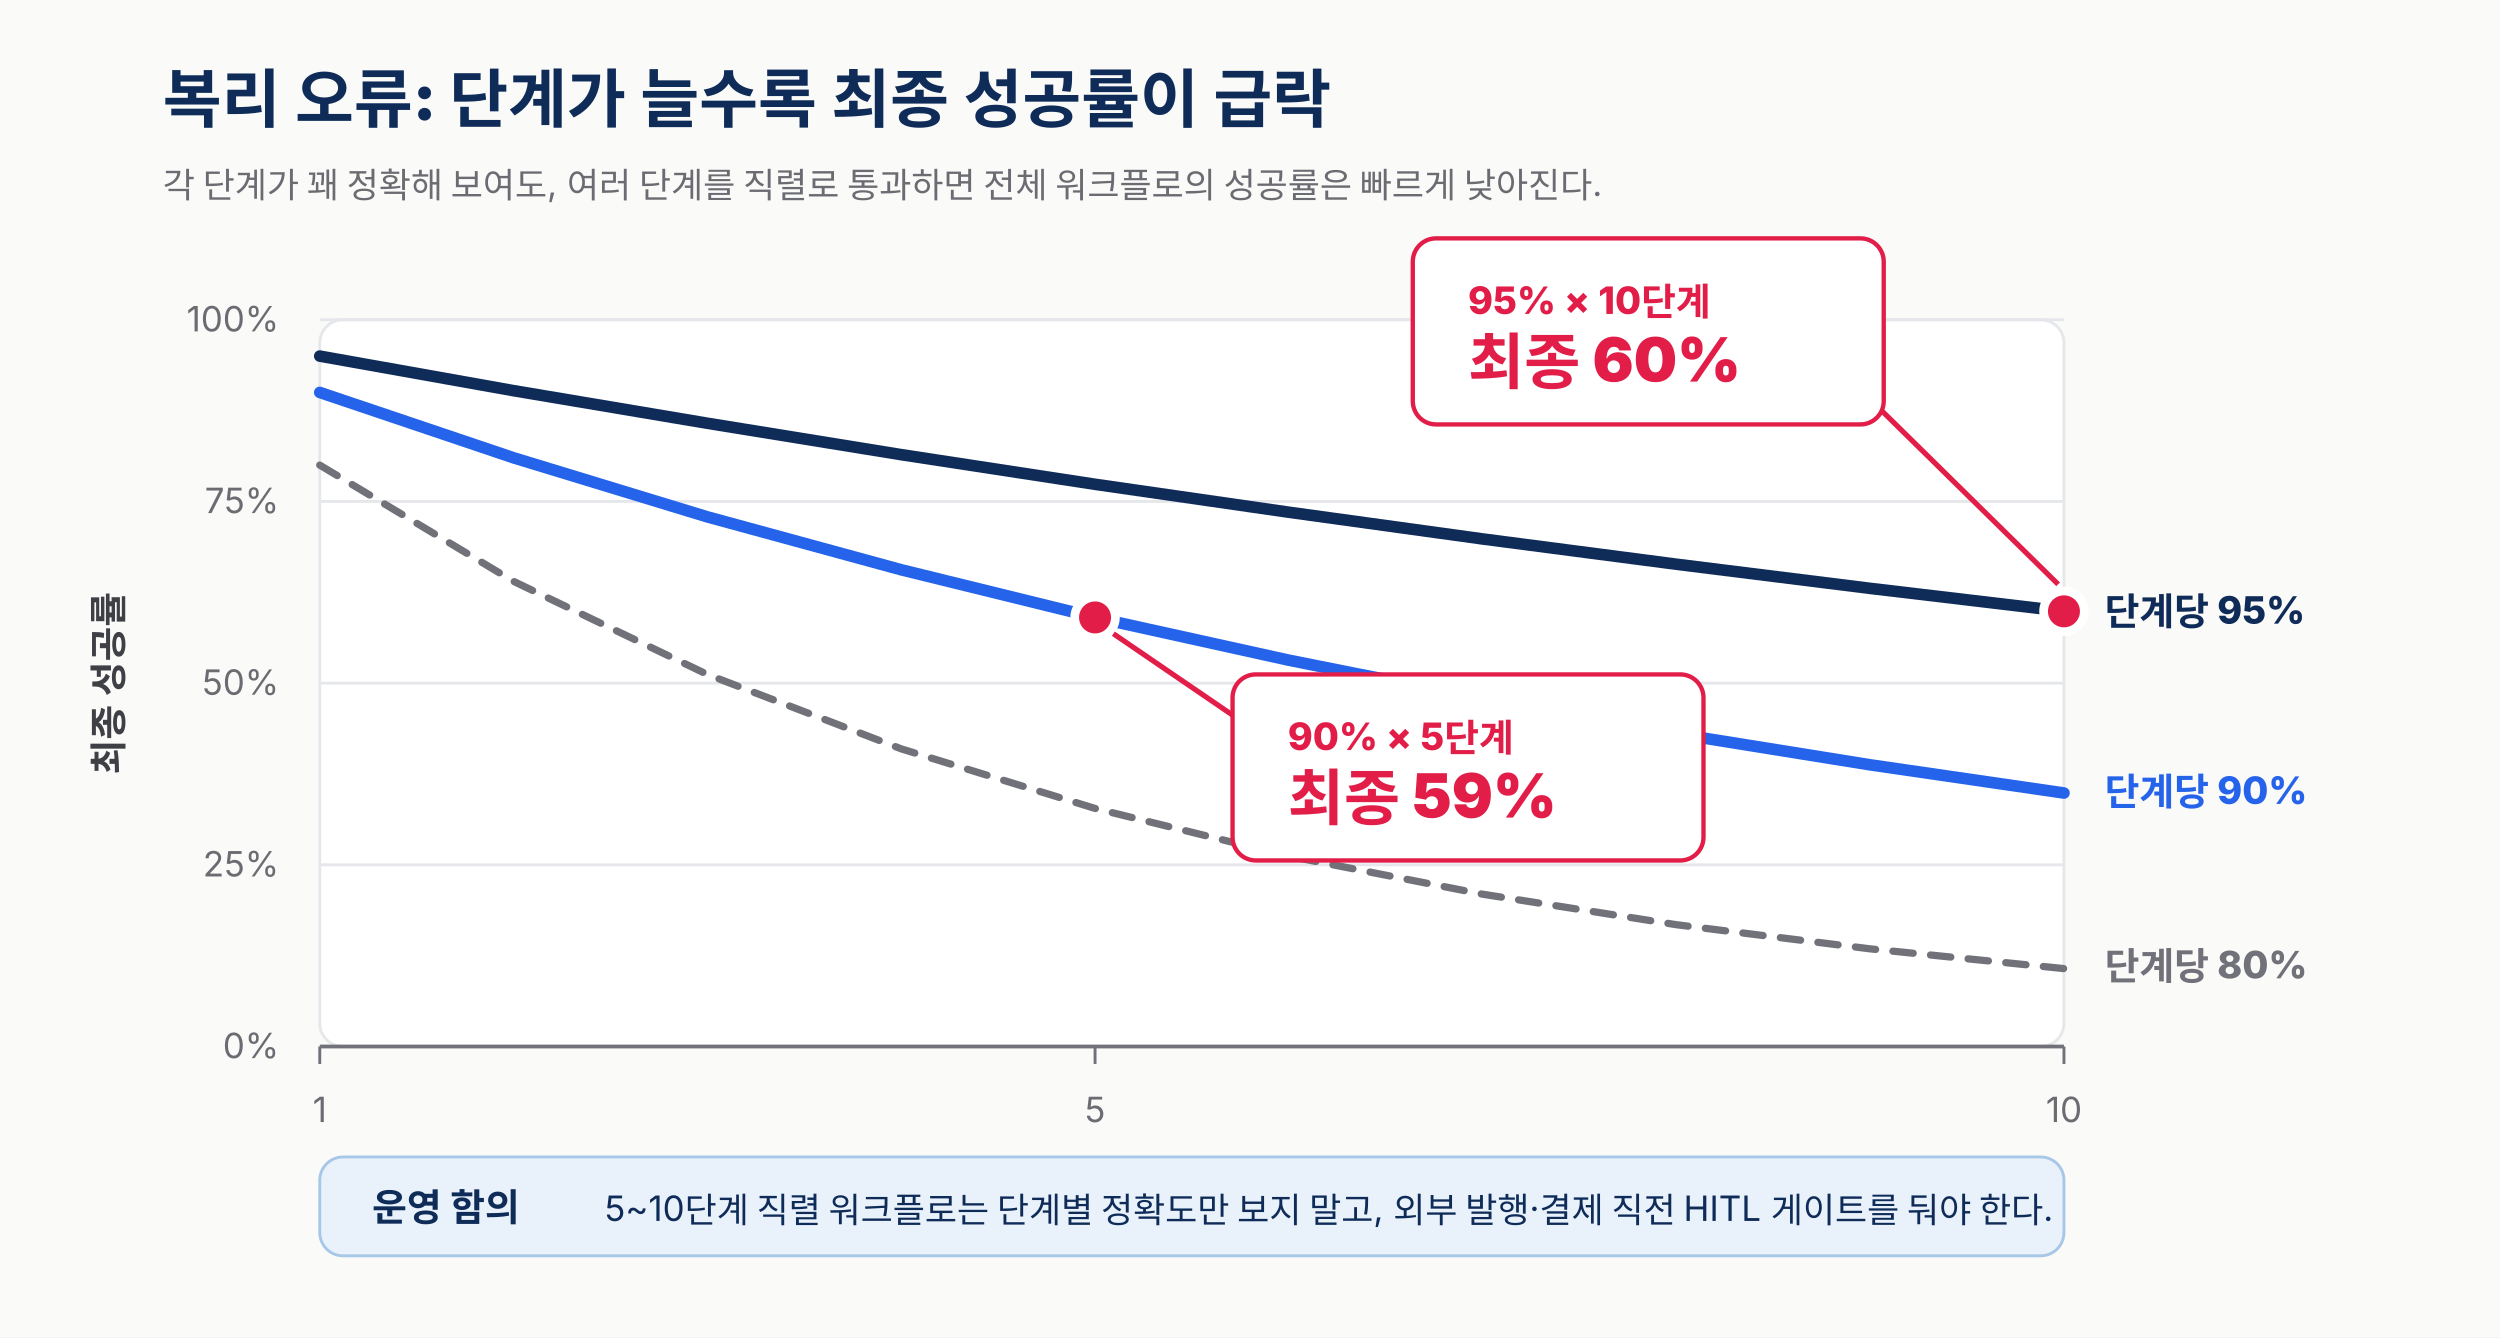
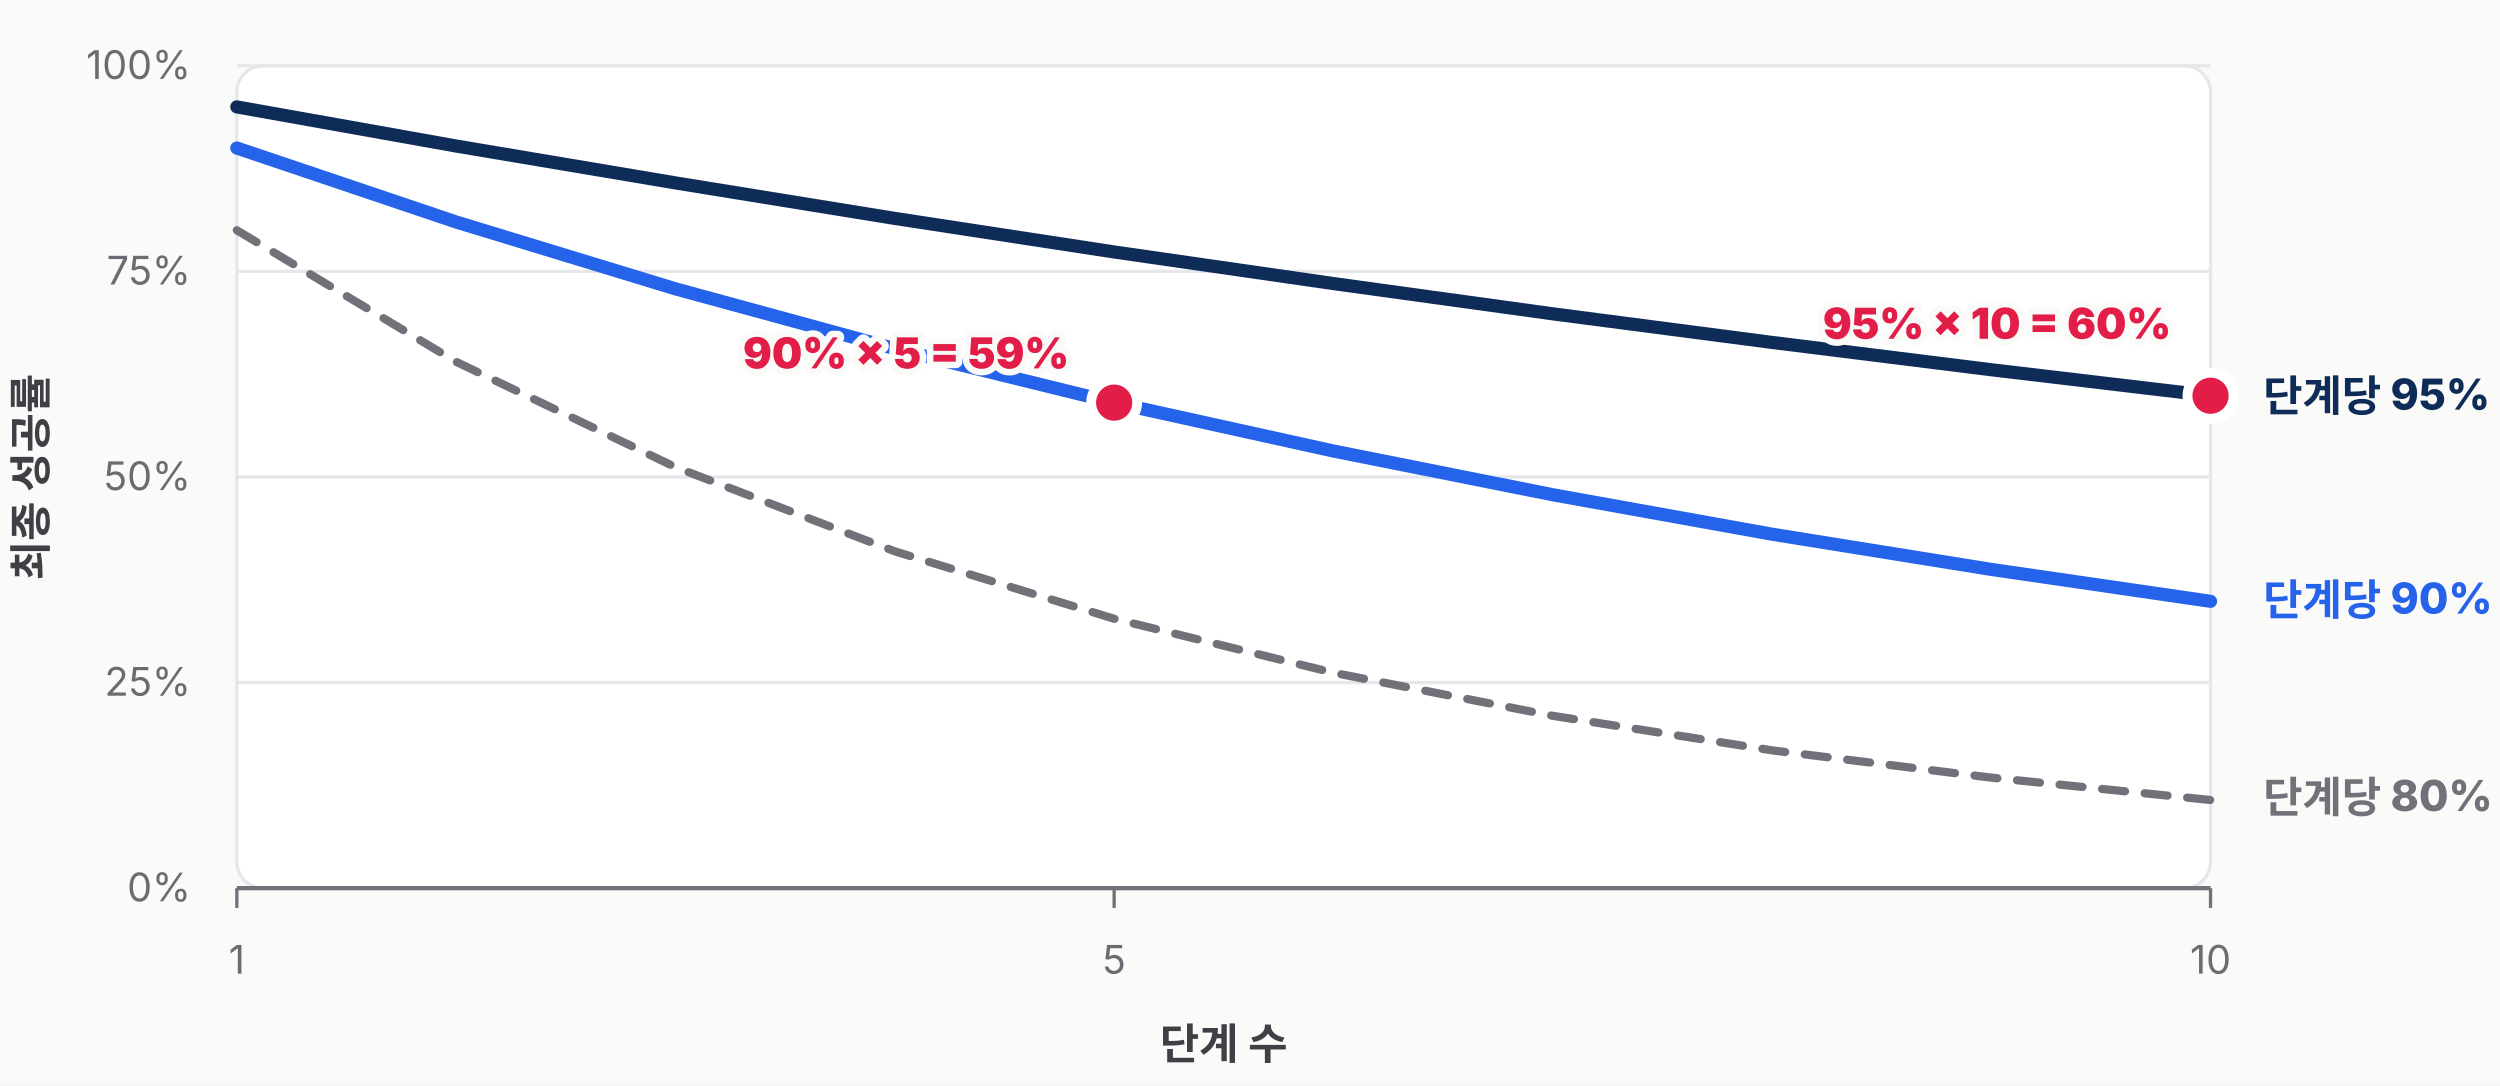
- <svg xmlns="http://www.w3.org/2000/svg" viewBox="0 0 860 460" font-family="-apple-system, 'Segoe UI', 'Noto Sans KR', sans-serif">
+ <svg xmlns="http://www.w3.org/2000/svg" viewBox="20 30 760 330" font-family="-apple-system, 'Segoe UI', 'Noto Sans KR', sans-serif">
  <defs>
    <style>
      .small { font-size: 12px; fill: #6B6B72; }
      .axis { font-size: 13px; fill: #3F3F46; font-weight: 700; }
-       .grid { stroke: #E5E7EB; stroke-width: 1; }
-       .label-stroke { paint-order: stroke fill; stroke: #FAFAF9; stroke-width: 4px; stroke-linejoin: round; }
+       .line-label { paint-order: stroke fill; stroke: #FAFAF9; stroke-width: 4px; stroke-linejoin: round; }
    </style>
  </defs>
-   <rect width="860" height="460" fill="#FAFAF9" />
-   <text x="56" y="42" font-size="22" font-weight="900" fill="#0F2C59">복리 오류: 단계가 늘수록 최종 성공률이 급락</text>
-   <text x="56" y="68" class="small">각 단계가 꽤 정확해 보여도, 여러 단계를 직렬로 통과하면 전체 워크플로의 성공률은 빠르게 낮아진다.</text>
-   <rect x="110" y="110" width="600" height="250" rx="8" fill="#FFFFFF" stroke="#E5E7EB" />
-   <line class="grid" x1="110" y1="110" x2="710" y2="110" />
-   <line class="grid" x1="110" y1="172.5" x2="710" y2="172.5" />
-   <line class="grid" x1="110" y1="235" x2="710" y2="235" />
-   <line class="grid" x1="110" y1="297.5" x2="710" y2="297.5" />
-   <line x1="110" y1="360" x2="710" y2="360" stroke="#71717A" stroke-width="1.3" />
-   <text x="96" y="114" text-anchor="end" class="small">100%</text>
-   <text x="96" y="176.5" text-anchor="end" class="small">75%</text>
-   <text x="96" y="239" text-anchor="end" class="small">50%</text>
-   <text x="96" y="301.5" text-anchor="end" class="small">25%</text>
-   <text x="96" y="364" text-anchor="end" class="small">0%</text>
-   <line x1="110" y1="360" x2="110" y2="366" stroke="#71717A" />
-   <line x1="376.7" y1="360" x2="376.7" y2="366" stroke="#71717A" />
-   <line x1="710" y1="360" x2="710" y2="366" stroke="#71717A" />
-   <text x="110" y="386" text-anchor="middle" class="small">1</text>
-   <text x="376.7" y="386" text-anchor="middle" class="small">5</text>
-   <text x="710" y="386" text-anchor="middle" class="small">10</text>
-   <text x="410" y="420" text-anchor="middle" class="axis">단계 수</text>
-   <text x="42" y="235" text-anchor="middle" class="axis" transform="rotate(-90 42 235)">최종 성공률</text>
-   <polyline points="110,160 176.7,200 243.3,232 310,257.6 376.7,278.1 443.3,294.5 510,307.6 576.7,318.1 643.3,326.4 710,333.2" fill="none" stroke="#71717A" stroke-width="2.5" stroke-dasharray="7 6" stroke-linecap="round" stroke-linejoin="round" />
-   <polyline points="110,135 176.7,157.5 243.3,177.8 310,196 376.7,212.4 443.3,227.1 510,240.4 576.7,252.4 643.3,263.1 710,272.8" fill="none" stroke="#2563EB" stroke-width="4" stroke-linecap="round" stroke-linejoin="round" />
-   <polyline points="110,122.5 176.7,134.4 243.3,145.6 310,156.4 376.7,166.6 443.3,176.2 510,185.4 576.7,194.1 643.3,202.4 710,210.3" fill="none" stroke="#0F2C59" stroke-width="4" stroke-linecap="round" stroke-linejoin="round" />
-   <text x="724" y="215" font-size="13" font-weight="800" fill="#0F2C59">단계당 95%</text>
-   <text x="724" y="277" font-size="13" font-weight="800" fill="#2563EB">단계당 90%</text>
-   <text x="724" y="337" font-size="13" font-weight="800" fill="#71717A">단계당 80%</text>
-   <circle cx="376.7" cy="212.4" r="7" fill="#E11D48" stroke="#FFFFFF" stroke-width="3" />
-   <line x1="383" y1="218" x2="424" y2="246" stroke="#E11D48" stroke-width="1.8" />
-   <rect x="424" y="232" width="162" height="64" rx="8" fill="#FFFFFF" stroke="#E11D48" stroke-width="1.5" />
-   <text x="443" y="258" font-size="13" font-weight="800" fill="#E11D48">90% × 5단계</text>
-   <text x="443" y="282" font-size="21" font-weight="900" fill="#E11D48">최종 59%</text>
-   <circle cx="710" cy="210.3" r="7" fill="#E11D48" stroke="#FFFFFF" stroke-width="3" />
-   <line x1="708" y1="201" x2="646" y2="140" stroke="#E11D48" stroke-width="1.8" />
-   <rect x="486" y="82" width="162" height="64" rx="8" fill="#FFFFFF" stroke="#E11D48" stroke-width="1.5" />
-   <text x="505" y="108" font-size="13" font-weight="800" fill="#E11D48">95% × 10단계</text>
-   <text x="505" y="132" font-size="21" font-weight="900" fill="#E11D48">최종 60%</text>
-   <rect x="110" y="398" width="600" height="34" rx="8" fill="#E9F2FB" stroke="#A7C7E7" />
-   <text x="128" y="420" font-size="13" font-weight="700" fill="#0F2C59">운영 함의</text>
-   <text x="208" y="420" font-size="12" fill="#0F2C59">5~10단계 직렬 워크플로는 단계별 정확도만 보지 말고, 외부 발행·결제 직전 HITL 게이트를 둬야 한다.</text>
+   <rect x="20" y="30" width="760" height="330" fill="#FAFAF9" />
+   <rect x="92" y="50" width="600" height="250" rx="8" fill="#FFFFFF" stroke="#E5E7EB" />
+   <line x1="92" y1="50" x2="692" y2="50" stroke="#E5E7EB" />
+   <line x1="92" y1="112.5" x2="692" y2="112.5" stroke="#E5E7EB" />
+   <line x1="92" y1="175" x2="692" y2="175" stroke="#E5E7EB" />
+   <line x1="92" y1="237.5" x2="692" y2="237.5" stroke="#E5E7EB" />
+   <line x1="92" y1="300" x2="692" y2="300" stroke="#71717A" stroke-width="1.3" />
+   <text x="78" y="54" text-anchor="end" class="small">100%</text>
+   <text x="78" y="116.5" text-anchor="end" class="small">75%</text>
+   <text x="78" y="179" text-anchor="end" class="small">50%</text>
+   <text x="78" y="241.5" text-anchor="end" class="small">25%</text>
+   <text x="78" y="304" text-anchor="end" class="small">0%</text>
+   <line x1="92" y1="300" x2="92" y2="306" stroke="#71717A" />
+   <line x1="358.7" y1="300" x2="358.7" y2="306" stroke="#71717A" />
+   <line x1="692" y1="300" x2="692" y2="306" stroke="#71717A" />
+   <text x="92" y="326" text-anchor="middle" class="small">1</text>
+   <text x="358.7" y="326" text-anchor="middle" class="small">5</text>
+   <text x="692" y="326" text-anchor="middle" class="small">10</text>
+   <text x="392" y="352" text-anchor="middle" class="axis">단계 수</text>
+   <text x="34" y="175" text-anchor="middle" class="axis" transform="rotate(-90 34 175)">최종 성공률</text>
+   <polyline points="92,100 158.7,140 225.3,172 292,197.6 358.7,218.1 425.3,234.5 492,247.6 558.7,258.1 625.3,266.4 692,273.2" fill="none" stroke="#71717A" stroke-width="2.5" stroke-dasharray="7 6" stroke-linecap="round" stroke-linejoin="round" />
+   <polyline points="92,75 158.7,97.5 225.3,117.8 292,136 358.7,152.4 425.3,167.1 492,180.4 558.7,192.4 625.3,203.1 692,212.8" fill="none" stroke="#2563EB" stroke-width="4" stroke-linecap="round" stroke-linejoin="round" />
+   <polyline points="92,62.5 158.7,74.4 225.3,85.6 292,96.4 358.7,106.6 425.3,116.2 492,125.4 558.7,134.1 625.3,142.4 692,150.3" fill="none" stroke="#0F2C59" stroke-width="4" stroke-linecap="round" stroke-linejoin="round" />
+   <text class="line-label" x="708" y="155" font-size="13" font-weight="800" fill="#0F2C59">단계당 95%</text>
+   <text class="line-label" x="708" y="217" font-size="13" font-weight="800" fill="#2563EB">단계당 90%</text>
+   <text class="line-label" x="708" y="277" font-size="13" font-weight="800" fill="#71717A">단계당 80%</text>
+   <circle cx="358.7" cy="152.4" r="7" fill="#E11D48" stroke="#FFFFFF" stroke-width="3" />
+   <text class="line-label" x="345" y="142" text-anchor="end" font-size="13" font-weight="900" fill="#E11D48">90% × 5 = 59%</text>
+   <circle cx="692" cy="150.3" r="7" fill="#E11D48" stroke="#FFFFFF" stroke-width="3" />
+   <text class="line-label" x="680" y="133" text-anchor="end" font-size="13" font-weight="900" fill="#E11D48">95% × 10 = 60%</text>
</svg>
